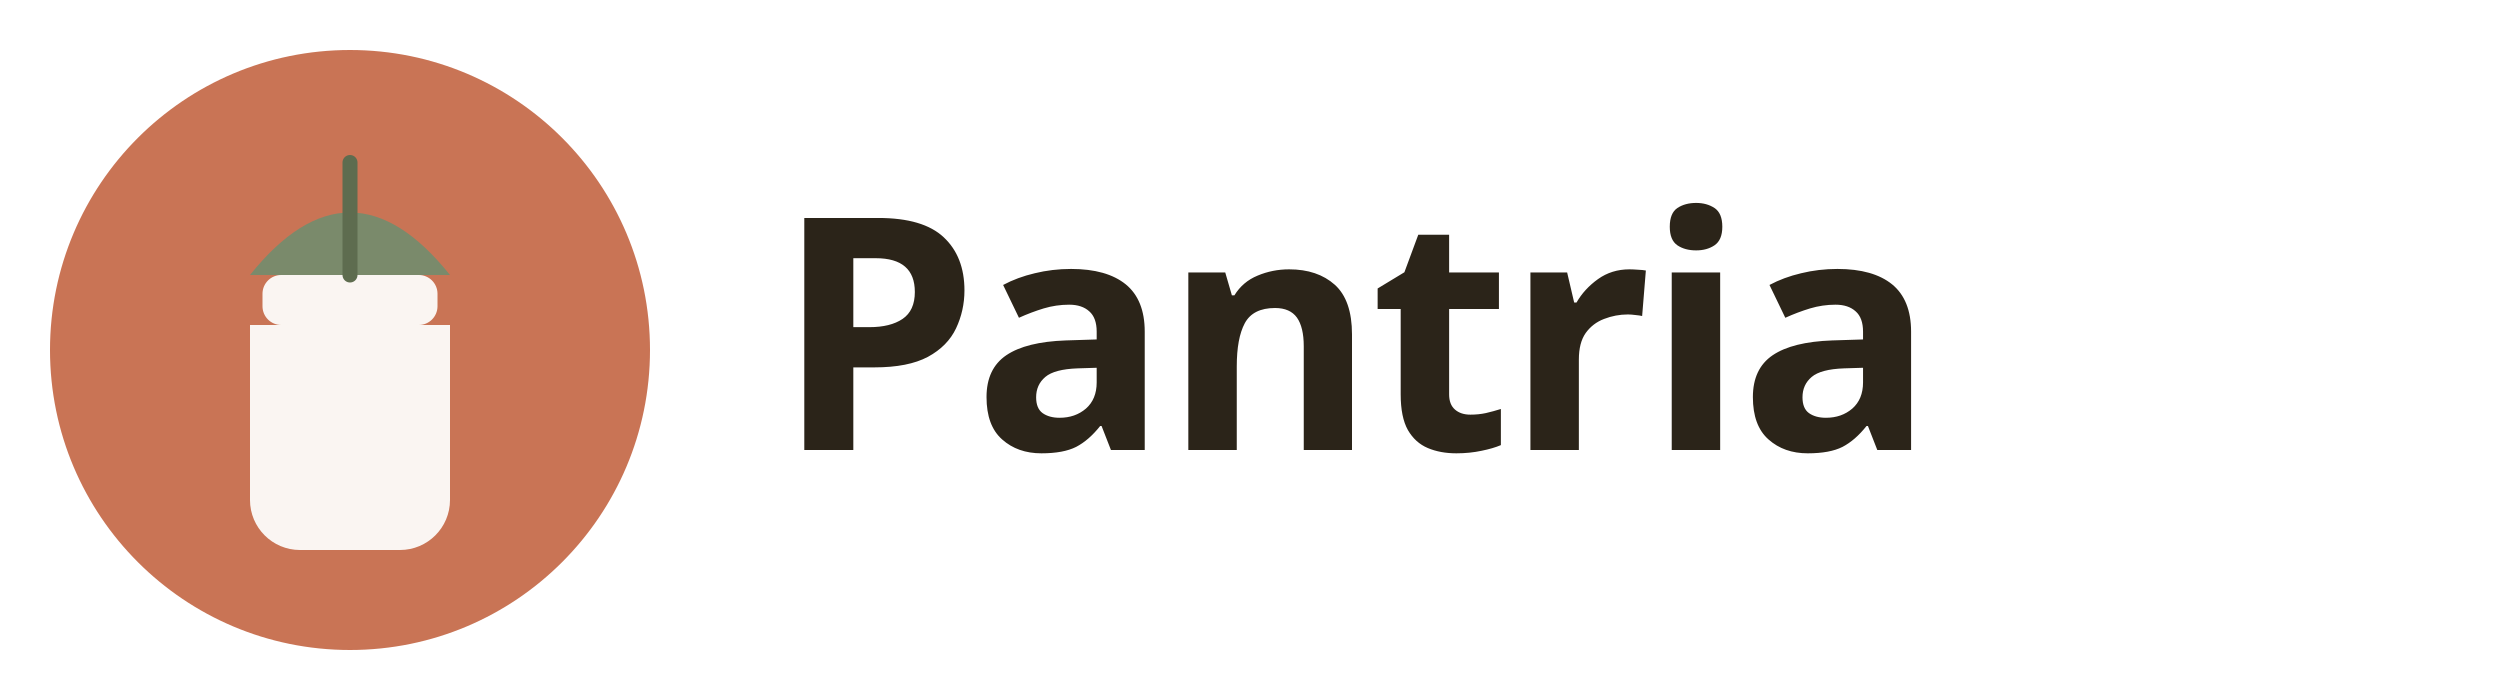
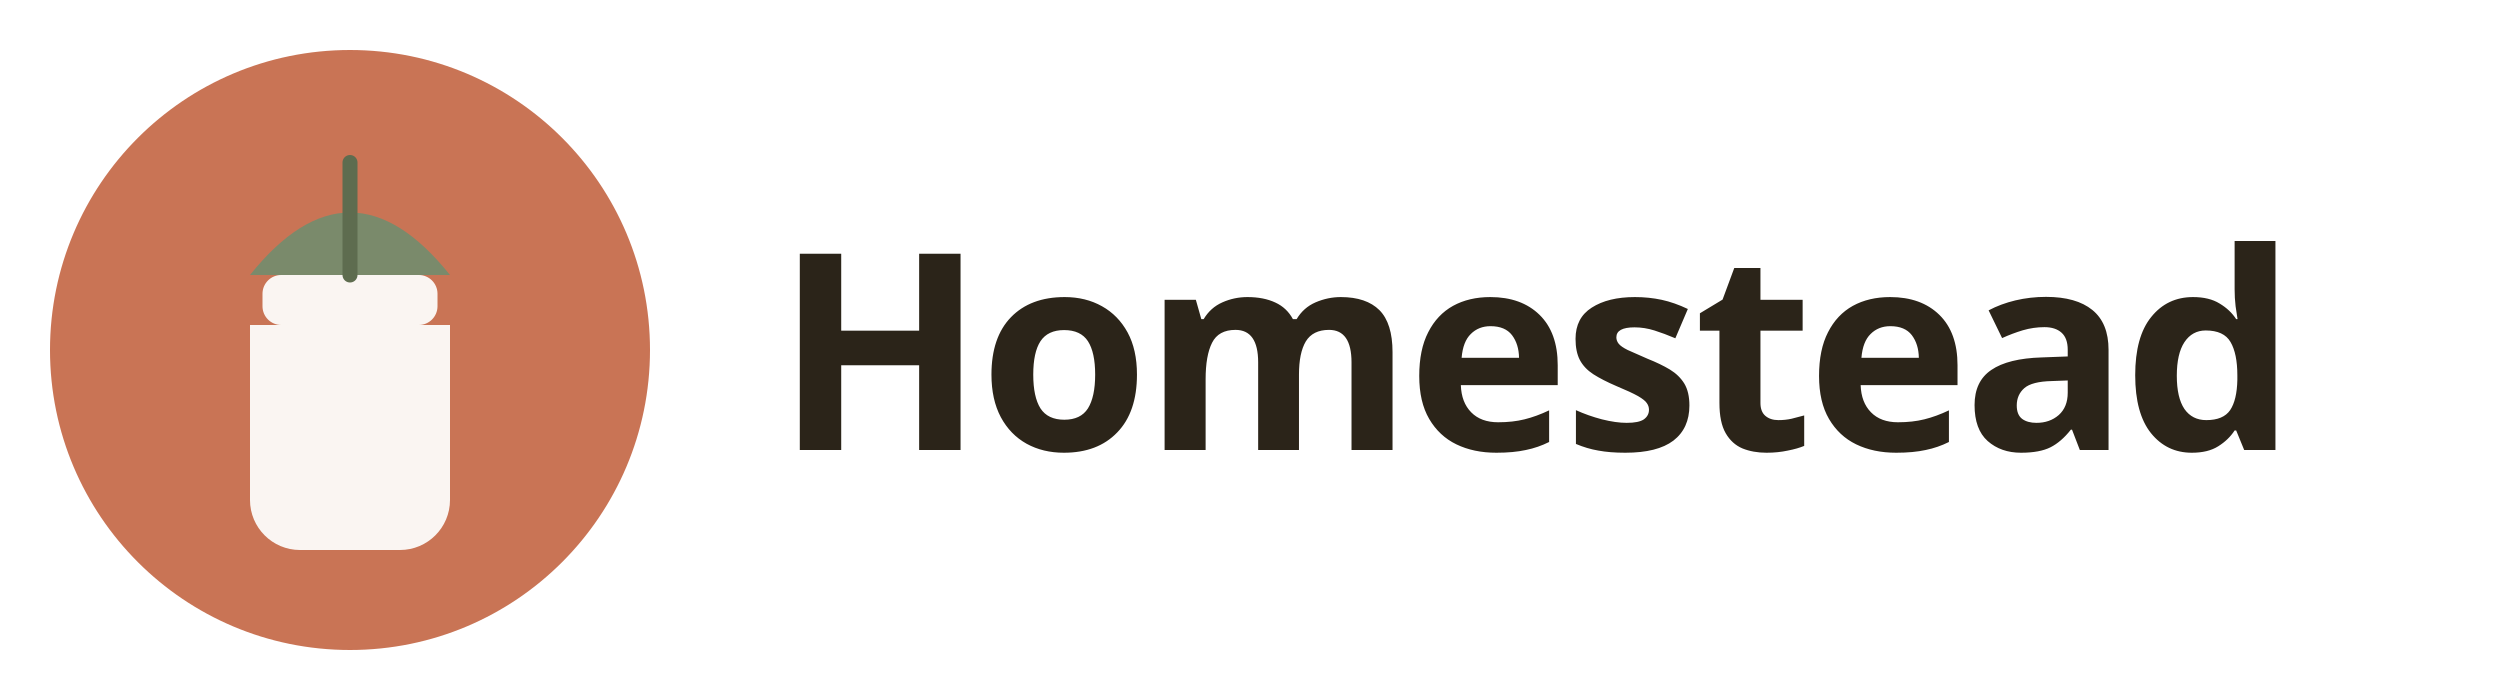
<svg xmlns="http://www.w3.org/2000/svg" viewBox="0 0 200 56" width="200" height="56">
  <g transform="translate(4, 4)">
    <circle cx="24" cy="24" r="24" fill="#c97455" />
    <path d="M16 22 h16 v14 a4 4 0 0 1 -4 4 h-8 a4 4 0 0 1 -4 -4 z" fill="#fdfcfa" opacity="0.95" />
    <rect x="17" y="18" width="14" height="4" rx="1.5" fill="#fdfcfa" opacity="0.95" />
    <path d="M16 18 q 8 -10 16 0 z" fill="#7a8a6b" />
    <path d="M24 9 q 0 5 0 9" stroke="#5e6c4f" stroke-width="1.2" stroke-linecap="round" fill="none" />
  </g>
-   <text x="62" y="36" font-family="DM Sans, system-ui, sans-serif" font-weight="600" font-size="26" fill="#2b2419" letter-spacing="-0.5">Pantria</text>
+   <text x="62" y="36" font-family="DM Sans, system-ui, sans-serif" font-weight="600" font-size="22" fill="#2b2419" letter-spacing="-0.5">Homestead</text>
</svg>
